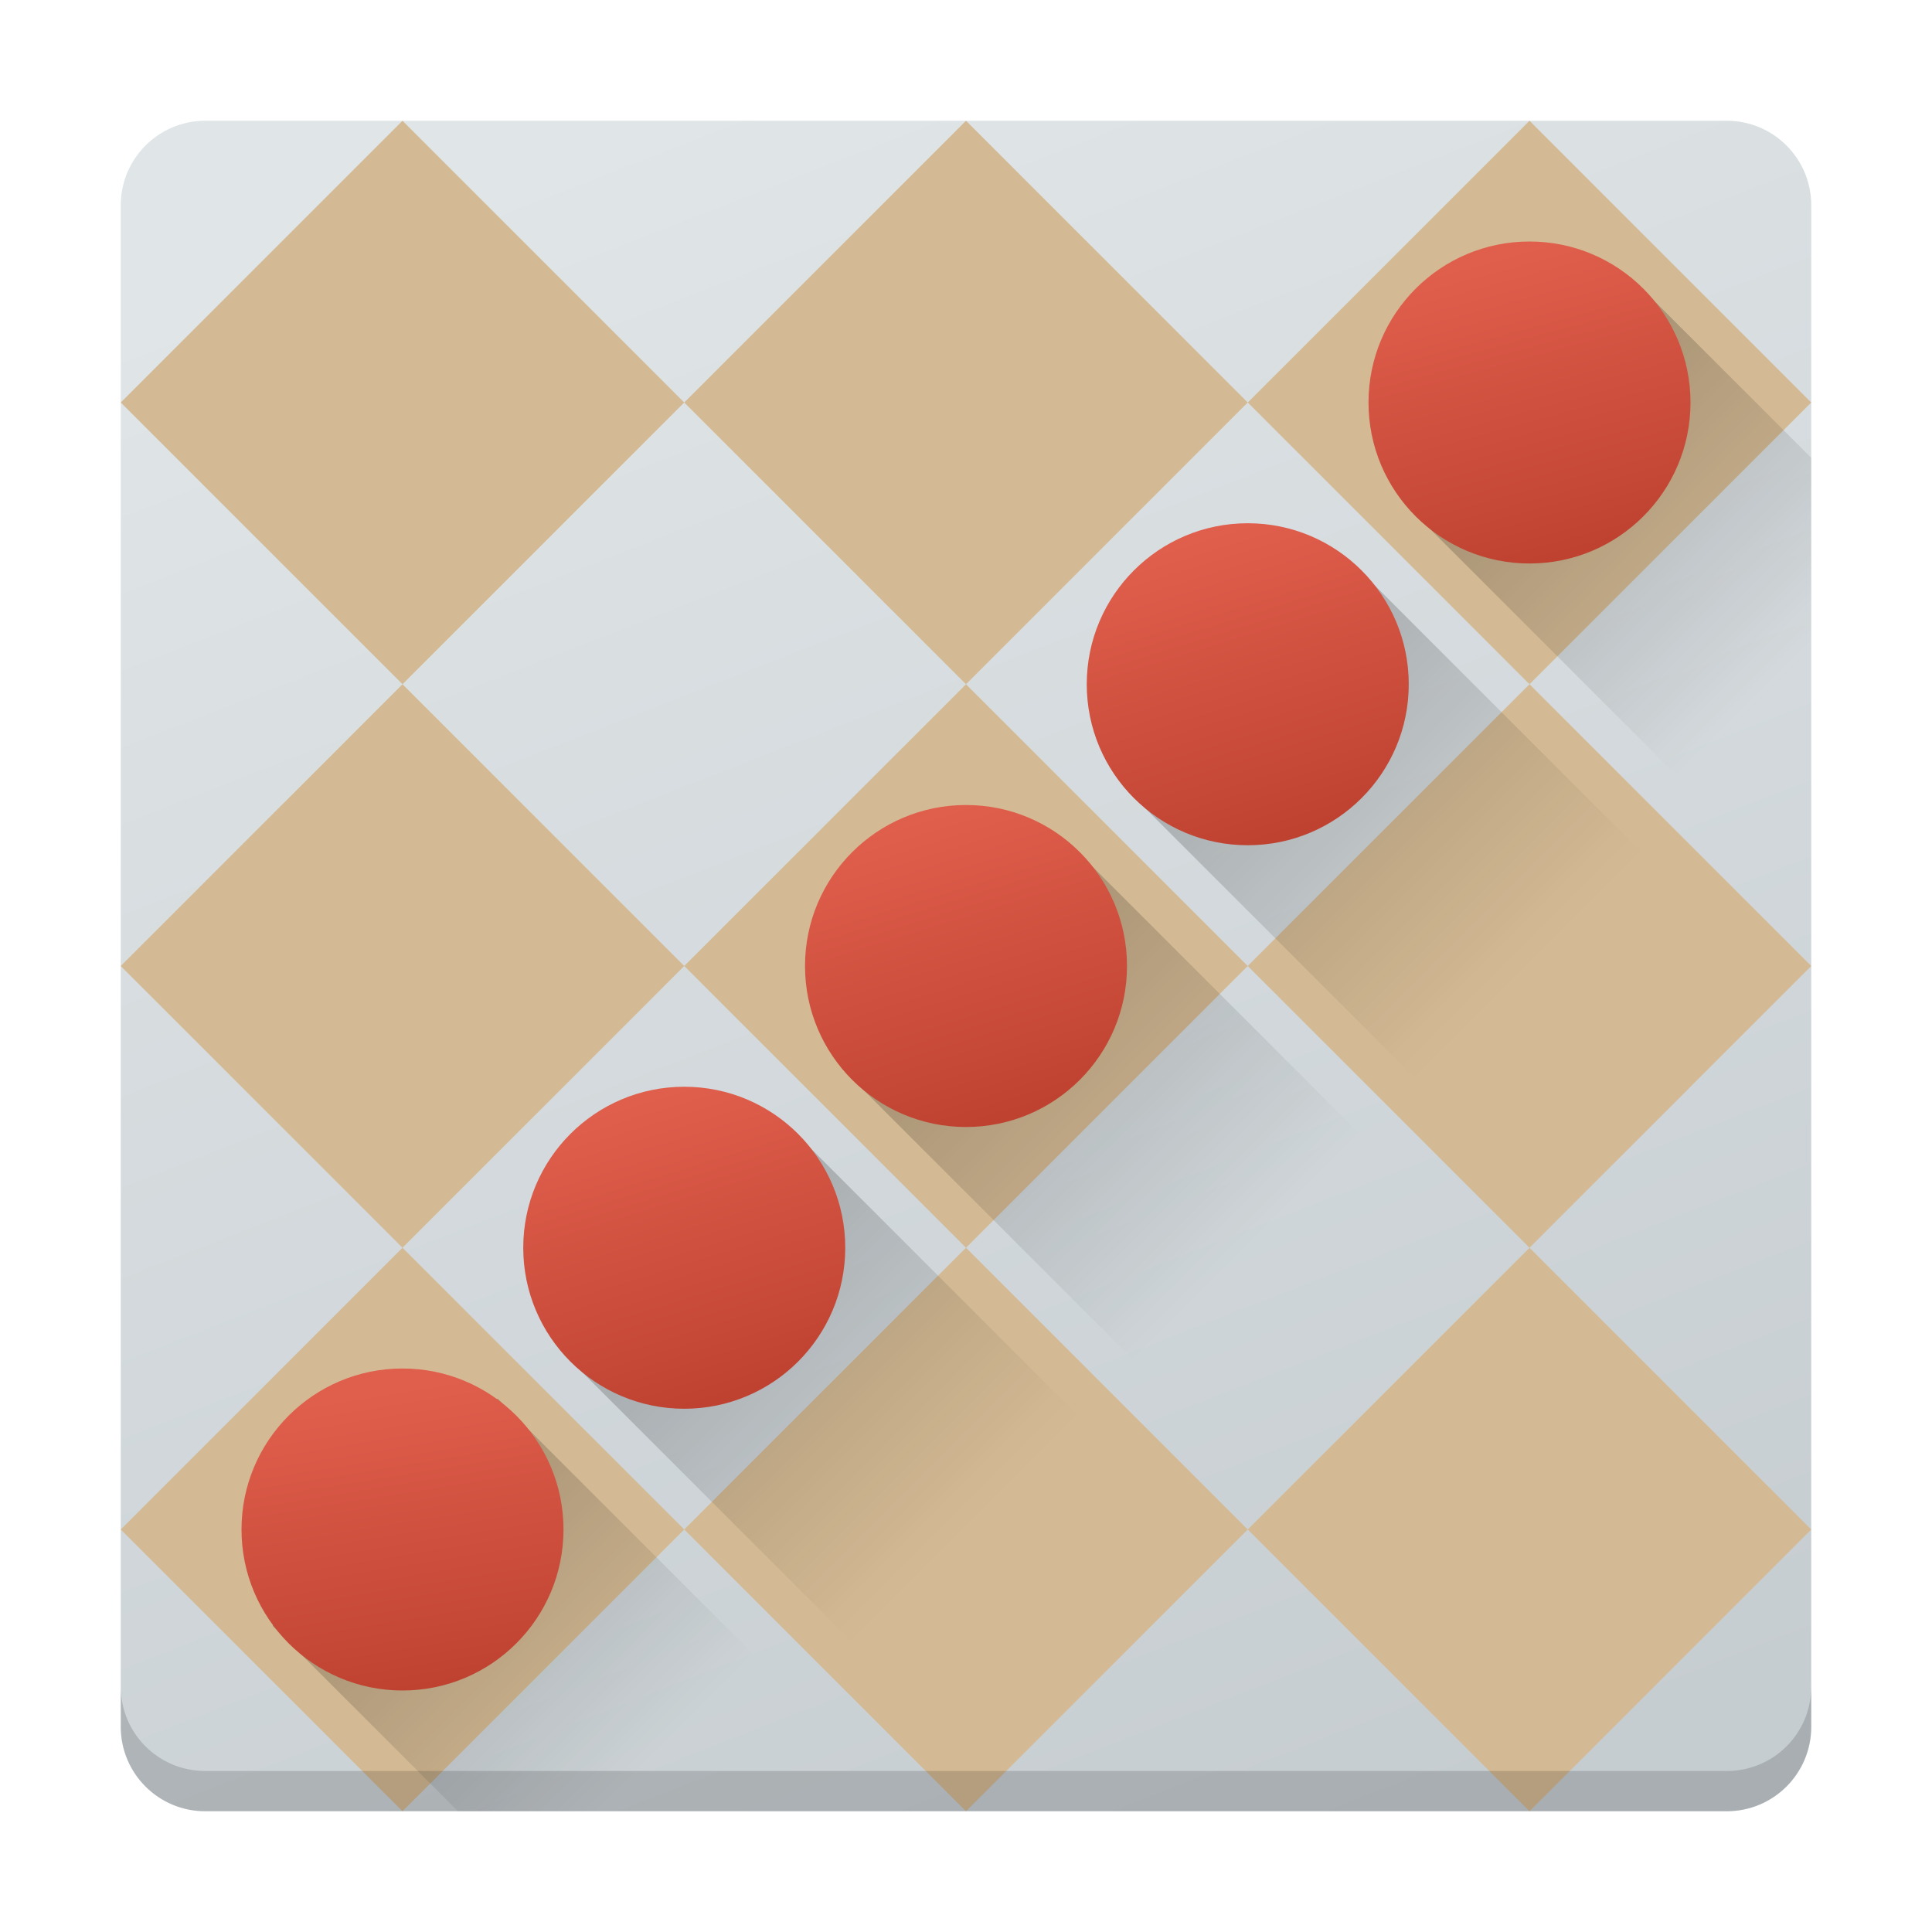
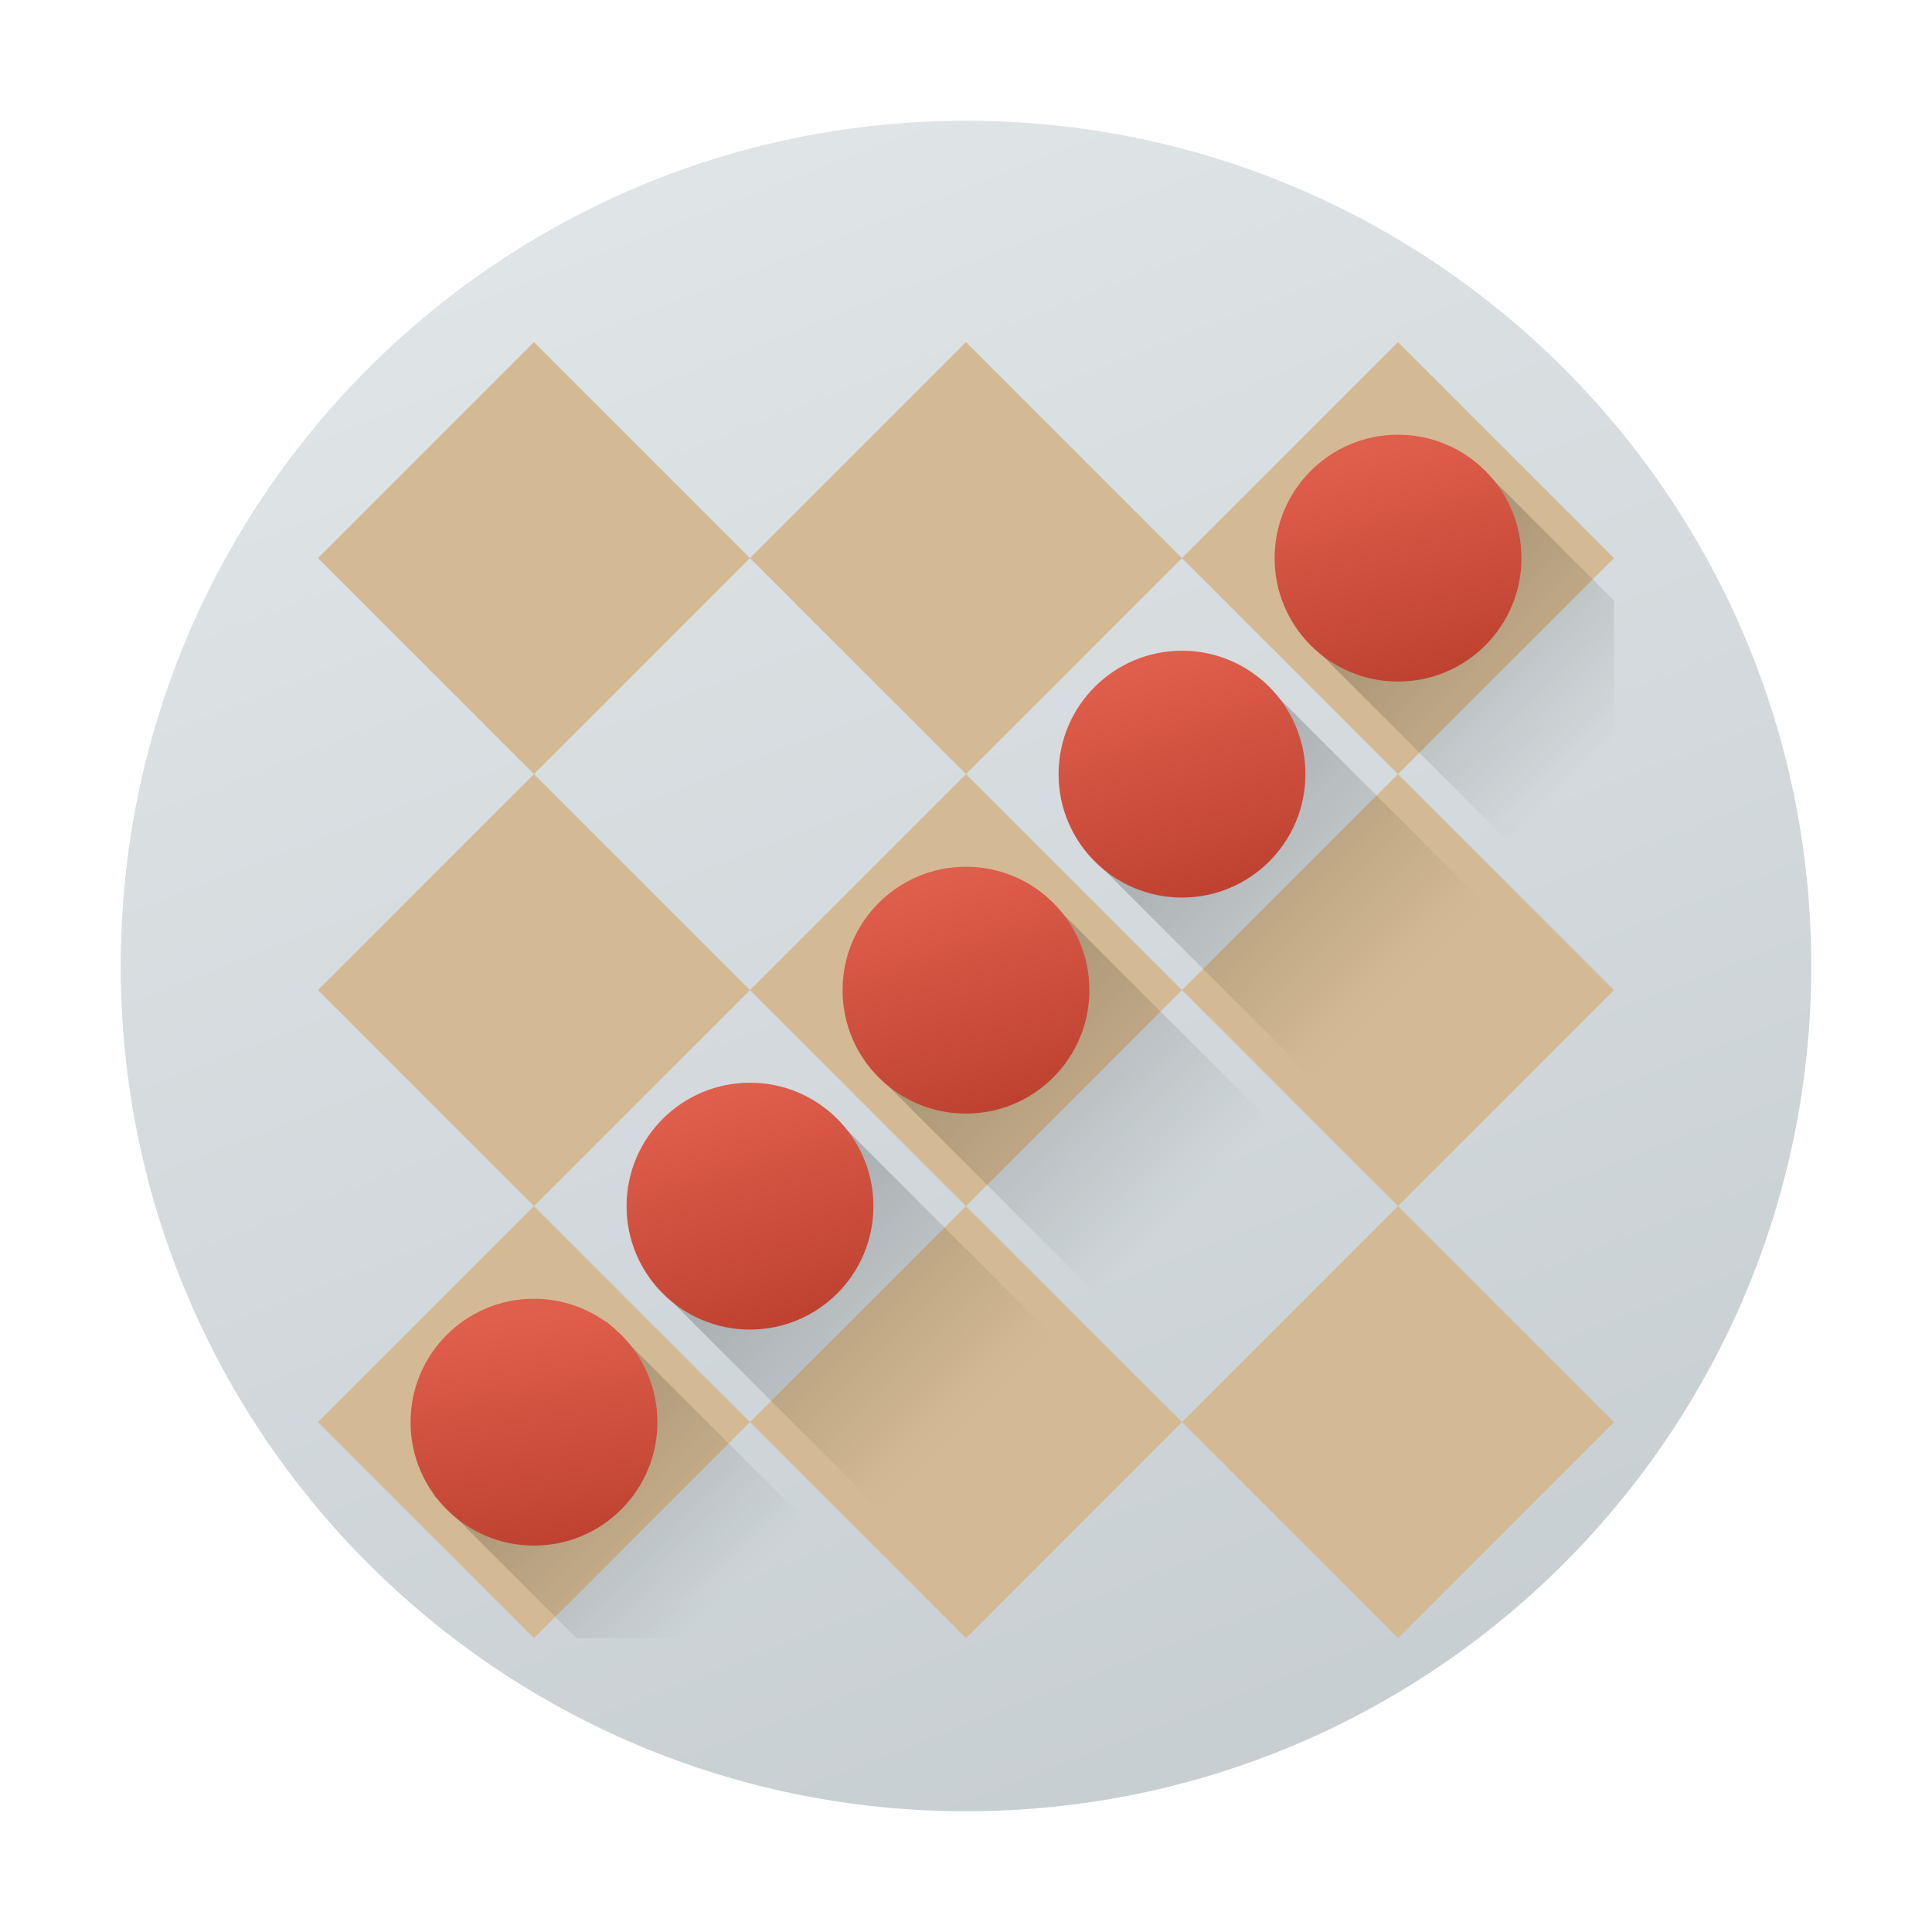
- <svg xmlns="http://www.w3.org/2000/svg" xmlns:xlink="http://www.w3.org/1999/xlink" width="48" height="48" version="1.1">
-   <defs>
+ <svg xmlns="http://www.w3.org/2000/svg" xmlns:xlink="http://www.w3.org/1999/xlink" width="48" height="48" version="1.1" id="svg58">
+   <defs id="defs28">
    <linearGradient id="linearGradient4172">
-       <stop offset="0" style="stop-color:#bf4231;stop-opacity:1" />
-       <stop offset="1" style="stop-color:#e05e4c;stop-opacity:1" />
+       <stop offset="0" style="stop-color:#bf4231;stop-opacity:1" id="stop2" />
+       <stop offset="1" style="stop-color:#e05e4c;stop-opacity:1" id="stop4" />
    </linearGradient>
    <linearGradient id="linearGradient4217">
-       <stop style="stop-color:#000000;stop-opacity:1;" offset="0" />
-       <stop style="stop-color:#000000;stop-opacity:0;" offset="1" />
+       <stop style="stop-color:#000000;stop-opacity:1;" offset="0" id="stop7" />
+       <stop style="stop-color:#000000;stop-opacity:0;" offset="1" id="stop9" />
    </linearGradient>
    <linearGradient id="linearGradient4266">
-       <stop style="stop-color:#c6cdd1;stop-opacity:1" offset="0" />
-       <stop style="stop-color:#e0e5e7;stop-opacity:1" offset="1" />
+       <stop style="stop-color:#c6cdd1;stop-opacity:1" offset="0" id="stop12" />
+       <stop style="stop-color:#e0e5e7;stop-opacity:1" offset="1" id="stop14" />
    </linearGradient>
-     <linearGradient xlink:href="#linearGradient4266" id="linearGradient4272" x1="35" y1="44" x2="19" y2="3" gradientUnits="userSpaceOnUse" gradientTransform="matrix(1.05,0,0,1.05,-1.2,-1.2)" />
-     <linearGradient xlink:href="#linearGradient4172" id="linearGradient4171" gradientUnits="userSpaceOnUse" x1="-16" y1="12" x2="-8.664" y2="9.744" gradientTransform="translate(-12,12)" />
-     <linearGradient xlink:href="#linearGradient4172" id="linearGradient4181" gradientUnits="userSpaceOnUse" x1="-16" y1="12" x2="-8.664" y2="13.988" gradientTransform="translate(2.000281,-50)" />
-     <linearGradient xlink:href="#linearGradient4172" id="linearGradient4183" gradientUnits="userSpaceOnUse" gradientTransform="translate(-26,-22)" x1="-16" y1="12" x2="-8.664" y2="13.192" />
-     <linearGradient xlink:href="#linearGradient4217" id="linearGradient4223" x1="34" y1="9" x2="43" y2="18" gradientUnits="userSpaceOnUse" gradientTransform="translate(2,-2.000281)" />
-     <linearGradient xlink:href="#linearGradient4217" id="linearGradient4225" x1="9.246" y1="33.122" x2="18" y2="41.875" gradientUnits="userSpaceOnUse" gradientTransform="translate(-2,2)" />
-     <linearGradient xlink:href="#linearGradient4217" id="linearGradient4229" x1="21" y1="21" x2="31" y2="31" gradientUnits="userSpaceOnUse" />
-     <linearGradient xlink:href="#linearGradient4217" id="linearGradient4451" gradientUnits="userSpaceOnUse" x1="21" y1="21" x2="31" y2="31" gradientTransform="translate(-7,7)" />
-     <linearGradient xlink:href="#linearGradient4172" id="linearGradient4453" gradientUnits="userSpaceOnUse" gradientTransform="translate(-19,5)" x1="-16" y1="12" x2="-8.664" y2="9.744" />
-     <linearGradient xlink:href="#linearGradient4217" id="linearGradient4461" gradientUnits="userSpaceOnUse" x1="21" y1="21" x2="31" y2="31" gradientTransform="translate(7,-7)" />
-     <linearGradient xlink:href="#linearGradient4172" id="linearGradient4463" gradientUnits="userSpaceOnUse" gradientTransform="translate(-5,19)" x1="-16" y1="12" x2="-8.664" y2="9.744" />
+     <linearGradient xlink:href="#linearGradient4266" id="linearGradient4272" x1="35" y1="44" x2="19" y2="3" gradientUnits="userSpaceOnUse" gradientTransform="matrix(1.05,0,0,1.05,-1.200002,-1.2)" />
+     <linearGradient xlink:href="#linearGradient4172" id="linearGradient4171" gradientUnits="userSpaceOnUse" x1="-16" y1="12" x2="-8.664" y2="9.744" gradientTransform="matrix(0.7666667,0,0,0.7666667,-15.4,14.8)" />
+     <linearGradient xlink:href="#linearGradient4172" id="linearGradient4181" gradientUnits="userSpaceOnUse" x1="-16" y1="12" x2="-8.664" y2="13.988" gradientTransform="matrix(0.7666667,0,0,0.7666667,-4.666449,-43.93333)" />
+     <linearGradient xlink:href="#linearGradient4172" id="linearGradient4183" gradientUnits="userSpaceOnUse" gradientTransform="matrix(0.7666667,0,0,0.7666667,-26.13333,-22.46667)" x1="-16" y1="12" x2="-8.664" y2="13.192" />
+     <linearGradient xlink:href="#linearGradient4217" id="linearGradient4223" x1="34" y1="9" x2="43" y2="18" gradientUnits="userSpaceOnUse" gradientTransform="matrix(0.7666667,0,0,0.7666667,7.133336,4.666449)" />
+     <linearGradient xlink:href="#linearGradient4217" id="linearGradient4225" x1="9.246" y1="33.122" x2="18" y2="41.875" gradientUnits="userSpaceOnUse" gradientTransform="matrix(0.7666667,0,0,0.7666667,4.066667,7.733333)" />
+     <linearGradient xlink:href="#linearGradient4217" id="linearGradient4229" x1="21" y1="21" x2="31" y2="31" gradientUnits="userSpaceOnUse" gradientTransform="matrix(0.7666667,0,0,0.7666667,5.600001,6.2)" />
+     <linearGradient xlink:href="#linearGradient4217" id="linearGradient4451" gradientUnits="userSpaceOnUse" x1="21" y1="21" x2="31" y2="31" gradientTransform="matrix(0.7666667,0,0,0.7666667,0.233335,11.56667)" />
+     <linearGradient xlink:href="#linearGradient4172" id="linearGradient4453" gradientUnits="userSpaceOnUse" gradientTransform="matrix(0.7666667,0,0,0.7666667,-20.76667,9.433332)" x1="-16" y1="12" x2="-8.664" y2="9.744" />
+     <linearGradient xlink:href="#linearGradient4217" id="linearGradient4461" gradientUnits="userSpaceOnUse" x1="21" y1="21" x2="31" y2="31" gradientTransform="matrix(0.7666667,0,0,0.7666667,10.96667,0.833337)" />
+     <linearGradient xlink:href="#linearGradient4172" id="linearGradient4463" gradientUnits="userSpaceOnUse" gradientTransform="matrix(0.7666667,0,0,0.7666667,-10.03333,20.16667)" x1="-16" y1="12" x2="-8.664" y2="9.744" />
  </defs>
-   <g>
-     <rect style="opacity:1;fill:url(#linearGradient4272);fill-opacity:1;stroke:none;stroke-width:2;stroke-linecap:round;stroke-linejoin:round;stroke-miterlimit:4;stroke-dasharray:none;stroke-opacity:1" width="42" height="42" x="3" y="3" rx="2.1" ry="2.1" />
-     <path style="opacity:1;fill:#d4ba94;fill-opacity:1;stroke:none;stroke-width:2;stroke-linecap:round;stroke-linejoin:round;stroke-miterlimit:4;stroke-dasharray:none;stroke-opacity:0" d="M 10 3 L 3 10 L 10 17 L 17 10 L 10 3 z M 17 10 L 24 17 L 31 10 L 24 3 L 17 10 z M 31 10 L 38 17 L 45 10 L 38 3 L 31 10 z M 38 17 L 31 24 L 38 31 L 45 24 L 38 17 z M 38 31 L 31 38 L 38 45 L 45 38 L 38 31 z M 31 38 L 24 31 L 17 38 L 24 45 L 31 38 z M 17 38 L 10 31 L 3 38 L 10 45 L 17 38 z M 10 31 L 17 24 L 10 17 L 3 24 L 10 31 z M 17 24 L 24 31 L 31 24 L 24 17 L 17 24 z" />
-     <path style="opacity:0.3;fill:url(#linearGradient4229);fill-opacity:1;stroke:none;stroke-width:2;stroke-linecap:round;stroke-linejoin:round;stroke-miterlimit:4;stroke-dasharray:none;stroke-opacity:0" d="m 26.52,20.908 -2.516,0.488 -3.018,3.193 -0.057,1.967 L 38.373,44 42,44 c 1.108,0 2,-0.892 2,-2 L 44,38.389 26.52,20.908 Z" />
-     <rect style="fill:url(#linearGradient4171);fill-opacity:1;stroke:none" width="8" height="8" x="-28" y="20" transform="matrix(0,-1,1,0,0,0)" ry="4" rx="4" />
-     <path style="opacity:0.3;fill:url(#linearGradient4225);fill-opacity:1;stroke:none;stroke-width:2;stroke-linecap:round;stroke-linejoin:round;stroke-miterlimit:4;stroke-dasharray:none;stroke-opacity:0" d="M 12.367 34.75 L 9.852 35.238 L 6.834 38.432 L 6.777 40.398 L 11.379 45 L 22.617 45 L 12.367 34.75 z" />
-     <rect rx="4" ry="4" transform="matrix(0,-1,-1,0,0,0)" y="-14" x="-42" height="8" width="8" style="fill:url(#linearGradient4183);fill-opacity:1;stroke:none" />
-     <path style="opacity:0.3;fill:url(#linearGradient4223);fill-opacity:1;stroke:none;stroke-width:2;stroke-linecap:round;stroke-linejoin:round;stroke-miterlimit:4;stroke-dasharray:none;stroke-opacity:0" d="M 40.514 6.889 L 37.998 7.377 L 34.98 10.57 L 34.924 12.537 L 45 22.613 L 45 11.375 L 40.514 6.889 z" />
-     <rect style="fill:url(#linearGradient4181);fill-opacity:1;stroke:none" width="8" height="8" x="-14" y="-42" transform="matrix(0,-1,-1,0,0,0)" ry="4" rx="4" />
-     <path style="opacity:0.15;fill:#000000;fill-opacity:1;stroke:none;stroke-width:2;stroke-linecap:round;stroke-linejoin:round;stroke-miterlimit:4;stroke-dasharray:none;stroke-opacity:1" d="M 3 41.9 L 3 42.9 C 3 44.064 3.936 45 5.1 45 L 42.9 45 C 44.064 45 45 44.064 45 42.9 L 45 41.9 C 45 43.064 44.064 44 42.9 44 L 5.1 44 C 3.936 44 3 43.064 3 41.9 z" />
-     <path style="opacity:0.3;fill:url(#linearGradient4451);fill-opacity:1;stroke:none;stroke-width:2;stroke-linecap:round;stroke-linejoin:round;stroke-miterlimit:4;stroke-dasharray:none;stroke-opacity:0" d="M 19.52 27.908 L 17.004 28.396 L 13.986 31.59 L 13.93 33.557 L 25.373 45 L 36.611 45 L 19.52 27.908 z" />
-     <rect rx="4" ry="4" transform="matrix(0,-1,1,0,0,0)" y="13" x="-35" height="8" width="8" style="fill:url(#linearGradient4453);fill-opacity:1;stroke:none" />
-     <path style="opacity:0.3;fill:url(#linearGradient4461);fill-opacity:1;stroke:none;stroke-width:2;stroke-linecap:round;stroke-linejoin:round;stroke-miterlimit:4;stroke-dasharray:none;stroke-opacity:0" d="M 33.52 13.908 L 31.004 14.396 L 27.986 17.59 L 27.93 19.557 L 45 36.627 L 45 25.389 L 33.52 13.908 z" />
-     <rect style="fill:url(#linearGradient4463);fill-opacity:1;stroke:none" width="8" height="8" x="-21" y="27" transform="matrix(0,-1,1,0,0,0)" ry="4" rx="4" />
+   <g id="g56">
+     <rect style="opacity:1;fill:url(#linearGradient4272);fill-opacity:1;stroke:none;stroke-width:2;stroke-linecap:round;stroke-linejoin:round;stroke-miterlimit:4;stroke-dasharray:none;stroke-opacity:1" width="42" height="42" x="3" y="3" rx="21" ry="21" id="rect30" />
+     <path style="fill:#d4ba94;fill-opacity:1;stroke:none;stroke-width:1.533;stroke-linecap:round;stroke-linejoin:round;stroke-miterlimit:4;stroke-dasharray:none;stroke-opacity:0" d="M 13.267,8.5 7.9,13.867 l 5.367,5.367 5.367,-5.367 z M 18.633,13.867 24,19.233 29.367,13.867 24,8.5 Z m 10.733,0 5.367,5.367 L 40.1,13.867 34.733,8.5 Z M 34.733,19.233 29.367,24.6 34.733,29.967 40.1,24.6 Z m 0,10.733 -5.367,5.367 L 34.733,40.7 40.1,35.333 Z M 29.367,35.333 24,29.967 18.633,35.333 24,40.7 Z m -10.733,0 L 13.267,29.967 7.9,35.333 13.267,40.7 Z M 13.267,29.967 18.633,24.6 13.267,19.233 7.9,24.6 Z M 18.633,24.6 24,29.967 29.367,24.6 24,19.233 Z" id="path32" />
+     <path style="opacity:0.3;fill:url(#linearGradient4229);fill-opacity:1;stroke:none;stroke-width:1.533;stroke-linecap:round;stroke-linejoin:round;stroke-miterlimit:4;stroke-dasharray:none;stroke-opacity:0" d="m 25.932,22.23 -1.929,0.374 -2.313,2.448 -0.043,1.508 13.373,13.373 h 2.781 c 0.849,0 1.533,-0.684 1.533,-1.533 v -2.769 z" id="path34" />
+     <rect style="fill:url(#linearGradient4171);fill-opacity:1;stroke:none;stroke-width:0.767" width="6.133" height="6.133" x="-27.667" y="20.933" transform="rotate(-90)" ry="3.067" rx="3.067" id="rect36" />
+     <path style="opacity:0.3;fill:url(#linearGradient4225);fill-opacity:1;stroke:none;stroke-width:1.533;stroke-linecap:round;stroke-linejoin:round;stroke-miterlimit:4;stroke-dasharray:none;stroke-opacity:0" d="m 15.082,32.842 -1.929,0.374 -2.313,2.448 -0.043,1.508 L 14.324,40.7 h 8.616 z" id="path38" />
+     <rect rx="3.067" ry="3.067" transform="matrix(0,-1,-1,0,0,0)" y="-16.333" x="-38.4" height="6.133" width="6.133" style="fill:url(#linearGradient4183);fill-opacity:1;stroke:none;stroke-width:0.767" id="rect40" />
+     <path style="opacity:0.3;fill:url(#linearGradient4223);fill-opacity:1;stroke:none;stroke-width:1.533;stroke-linecap:round;stroke-linejoin:round;stroke-miterlimit:4;stroke-dasharray:none;stroke-opacity:0" d="m 36.66,11.481 -1.929,0.374 -2.313,2.448 -0.043,1.508 7.725,7.725 v -8.616 z" id="path42" />
+     <rect style="fill:url(#linearGradient4181);fill-opacity:1;stroke:none;stroke-width:0.767" width="6.133" height="6.133" x="-16.933" y="-37.8" transform="matrix(0,-1,-1,0,0,0)" ry="3.067" rx="3.067" id="rect44" />
+     <path style="opacity:0.3;fill:url(#linearGradient4451);fill-opacity:1;stroke:none;stroke-width:1.533;stroke-linecap:round;stroke-linejoin:round;stroke-miterlimit:4;stroke-dasharray:none;stroke-opacity:0" d="m 20.565,27.596 -1.929,0.374 -2.313,2.448 -0.043,1.508 L 25.053,40.7 h 8.616 z" id="path48" />
+     <rect rx="3.067" ry="3.067" transform="rotate(-90)" y="15.567" x="-33.033" height="6.133" width="6.133" style="fill:url(#linearGradient4453);fill-opacity:1;stroke:none;stroke-width:0.767" id="rect50" />
+     <path style="opacity:0.3;fill:url(#linearGradient4461);fill-opacity:1;stroke:none;stroke-width:1.533;stroke-linecap:round;stroke-linejoin:round;stroke-miterlimit:4;stroke-dasharray:none;stroke-opacity:0" d="m 31.298,16.863 -1.929,0.374 -2.313,2.448 -0.043,1.508 13.087,13.087 v -8.616 z" id="path52" />
+     <rect style="fill:url(#linearGradient4463);fill-opacity:1;stroke:none;stroke-width:0.767" width="6.133" height="6.133" x="-22.3" y="26.3" transform="rotate(-90)" ry="3.067" rx="3.067" id="rect54" />
  </g>
</svg>
